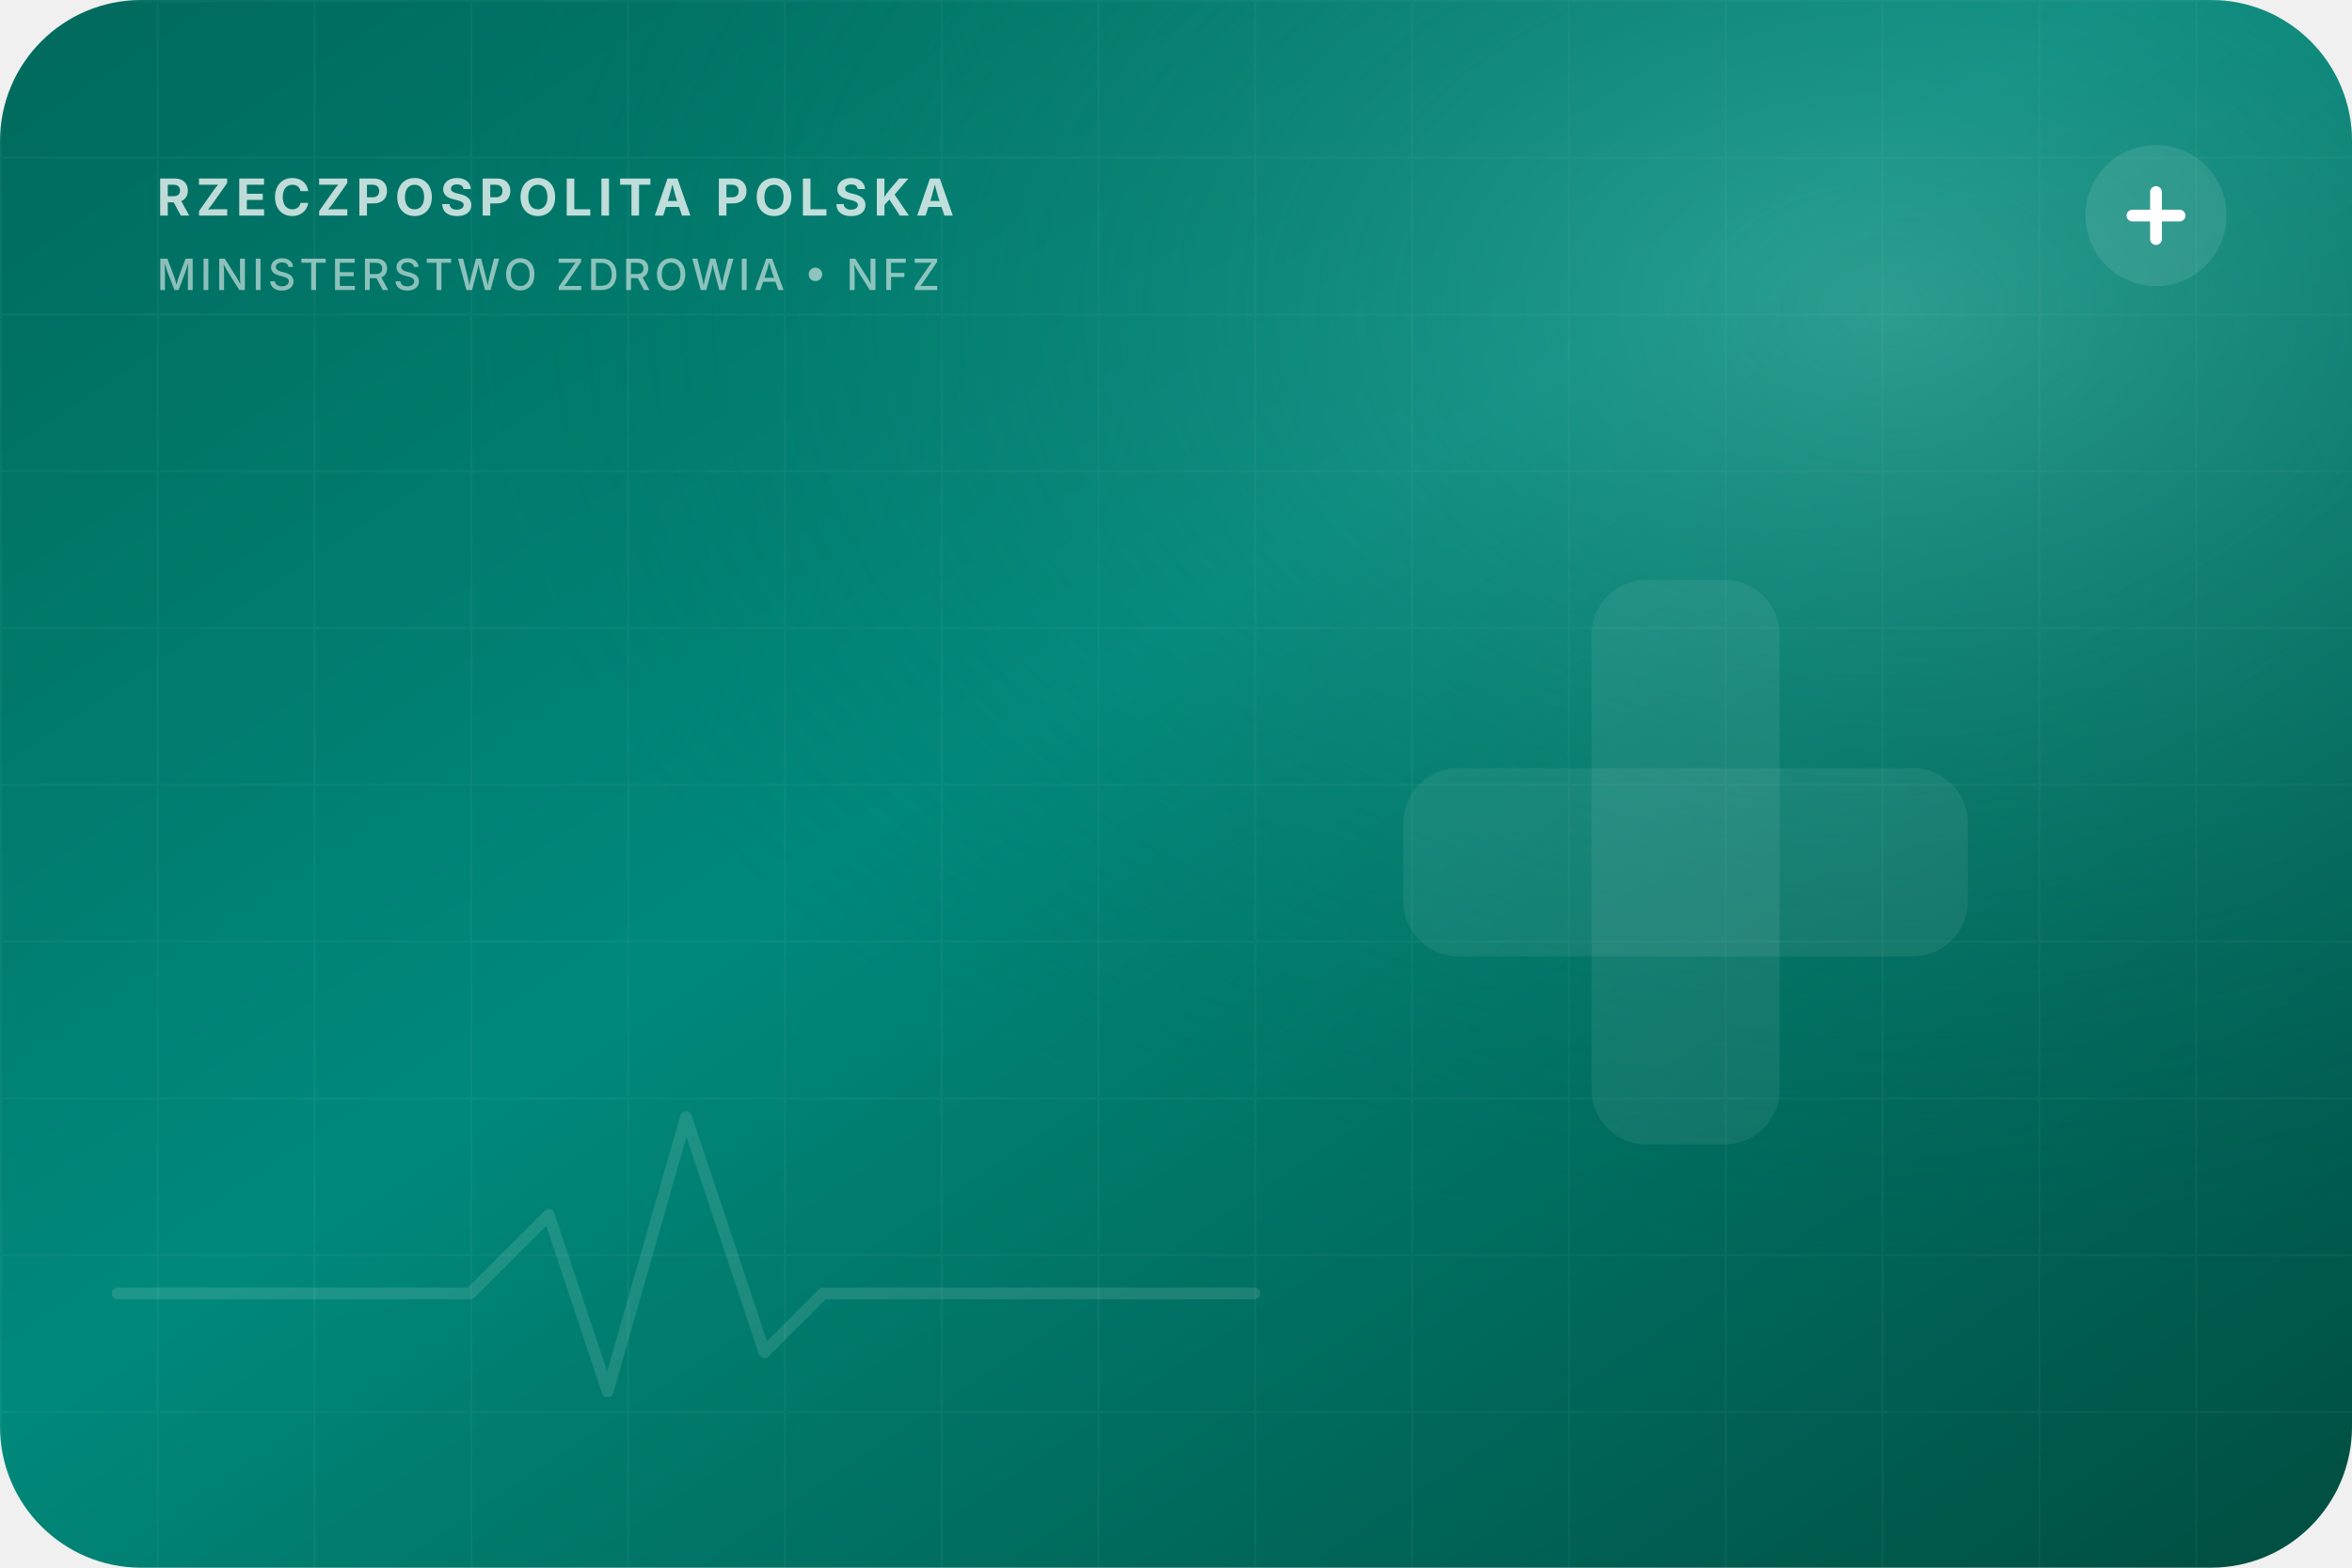
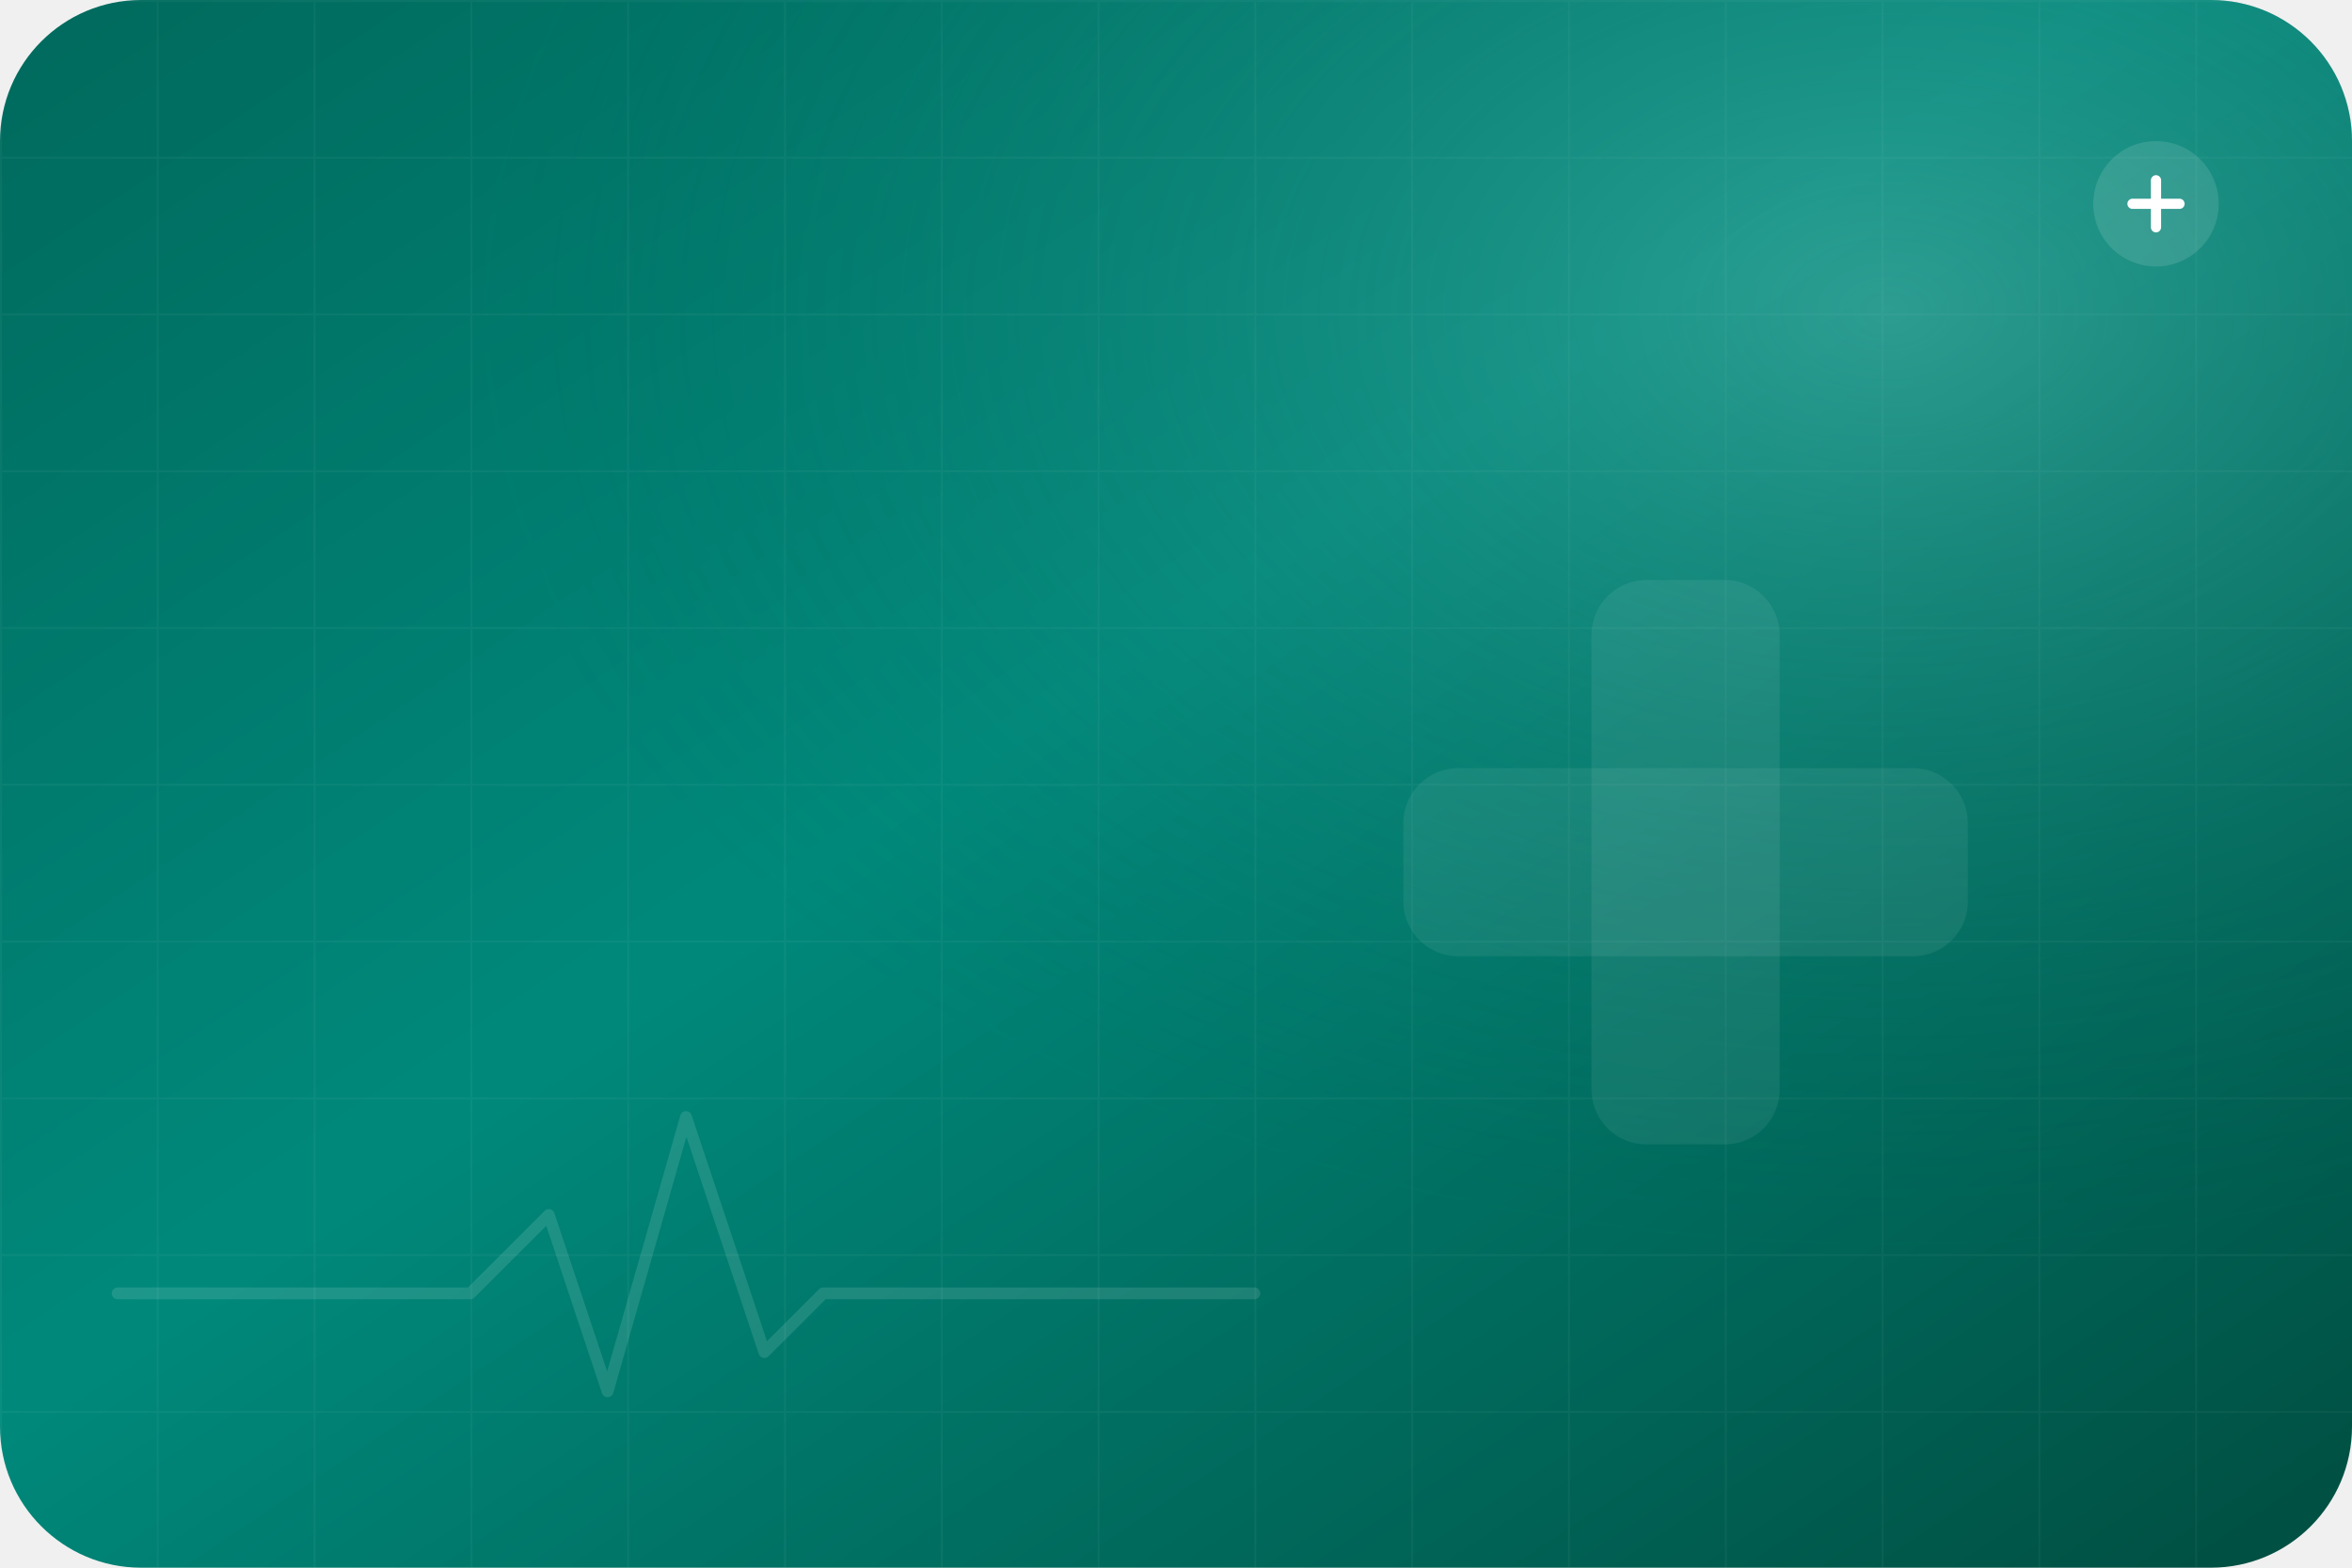
<svg xmlns="http://www.w3.org/2000/svg" viewBox="0 0 600 400" width="600" height="400">
  <defs>
    <linearGradient id="ikpGrad" x1="0%" y1="0%" x2="100%" y2="100%">
      <stop offset="0%" stop-color="#00695c" />
      <stop offset="45%" stop-color="#00897b" />
      <stop offset="100%" stop-color="#004d40" />
    </linearGradient>
    <radialGradient id="ikpGlow" cx="80%" cy="20%" r="60%">
      <stop offset="0%" stop-color="rgba(128,203,196,0.35)" />
      <stop offset="100%" stop-color="rgba(0,105,92,0)" />
    </radialGradient>
    <pattern id="medGrid" width="40" height="40" patternUnits="userSpaceOnUse">
      <path d="M 40 0 L 0 0 0 40" fill="none" stroke="rgba(255,255,255,0.04)" stroke-width="1" />
    </pattern>
  </defs>
  <rect width="600" height="400" rx="36" fill="url(#ikpGrad)" />
  <rect width="600" height="400" rx="36" fill="url(#medGrid)" />
  <rect width="600" height="400" rx="36" fill="url(#ikpGlow)" />
  <g transform="translate(430, 220)" fill="rgba(255,255,255,0.07)">
    <rect x="-24" y="-72" width="48" height="144" rx="14" />
    <rect x="-72" y="-24" width="144" height="48" rx="14" />
  </g>
  <path d="M 30 330 L 120 330 L 140 310 L 155 355 L 175 285 L 195 345 L 210 330 L 320 330" fill="none" stroke="rgba(255,255,255,0.12)" stroke-width="3" stroke-linecap="round" stroke-linejoin="round" />
-   <text x="40" y="55" font-family="'Inter', sans-serif" font-size="13" font-weight="700" letter-spacing="1.5" fill="rgba(255,255,255,0.75)">RZECZPOSPOLITA POLSKA</text>
-   <text x="40" y="74" font-family="'Inter', sans-serif" font-size="11" font-weight="500" letter-spacing="1" fill="rgba(255,255,255,0.55)">MINISTERSTWO ZDROWIA • NFZ</text>
-   <circle cx="550" cy="55" r="18" fill="rgba(255,255,255,0.1)" />
-   <path d="M 544 55 L 556 55 M 550 49 L 550 61" stroke="#fff" stroke-width="3" stroke-linecap="round" />
+   <circle cx="550" cy="52" r="16" fill="rgba(255,255,255,0.12)" />
+   <path d="M 544 52 L 556 52 M 550 46 L 550 58" stroke="#fff" stroke-width="2.6" stroke-linecap="round" />
</svg>
